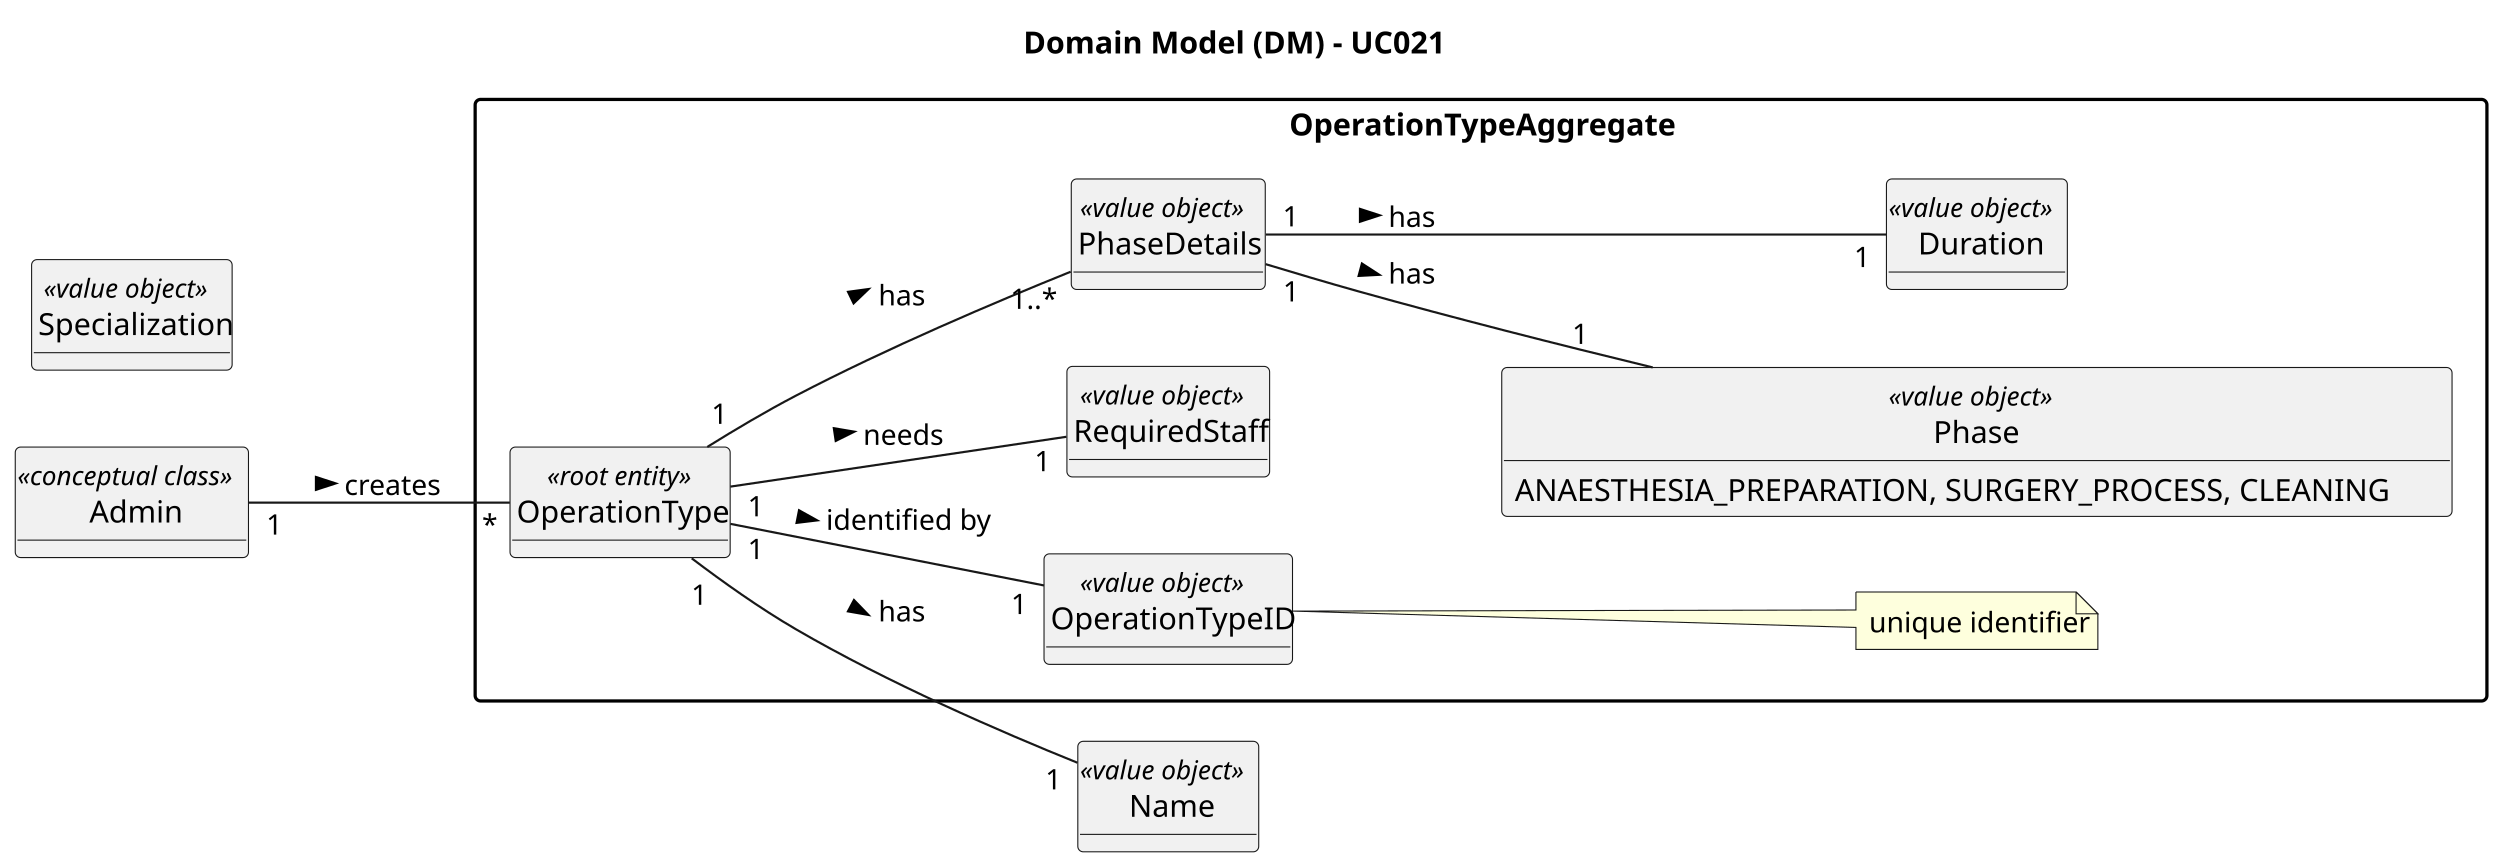
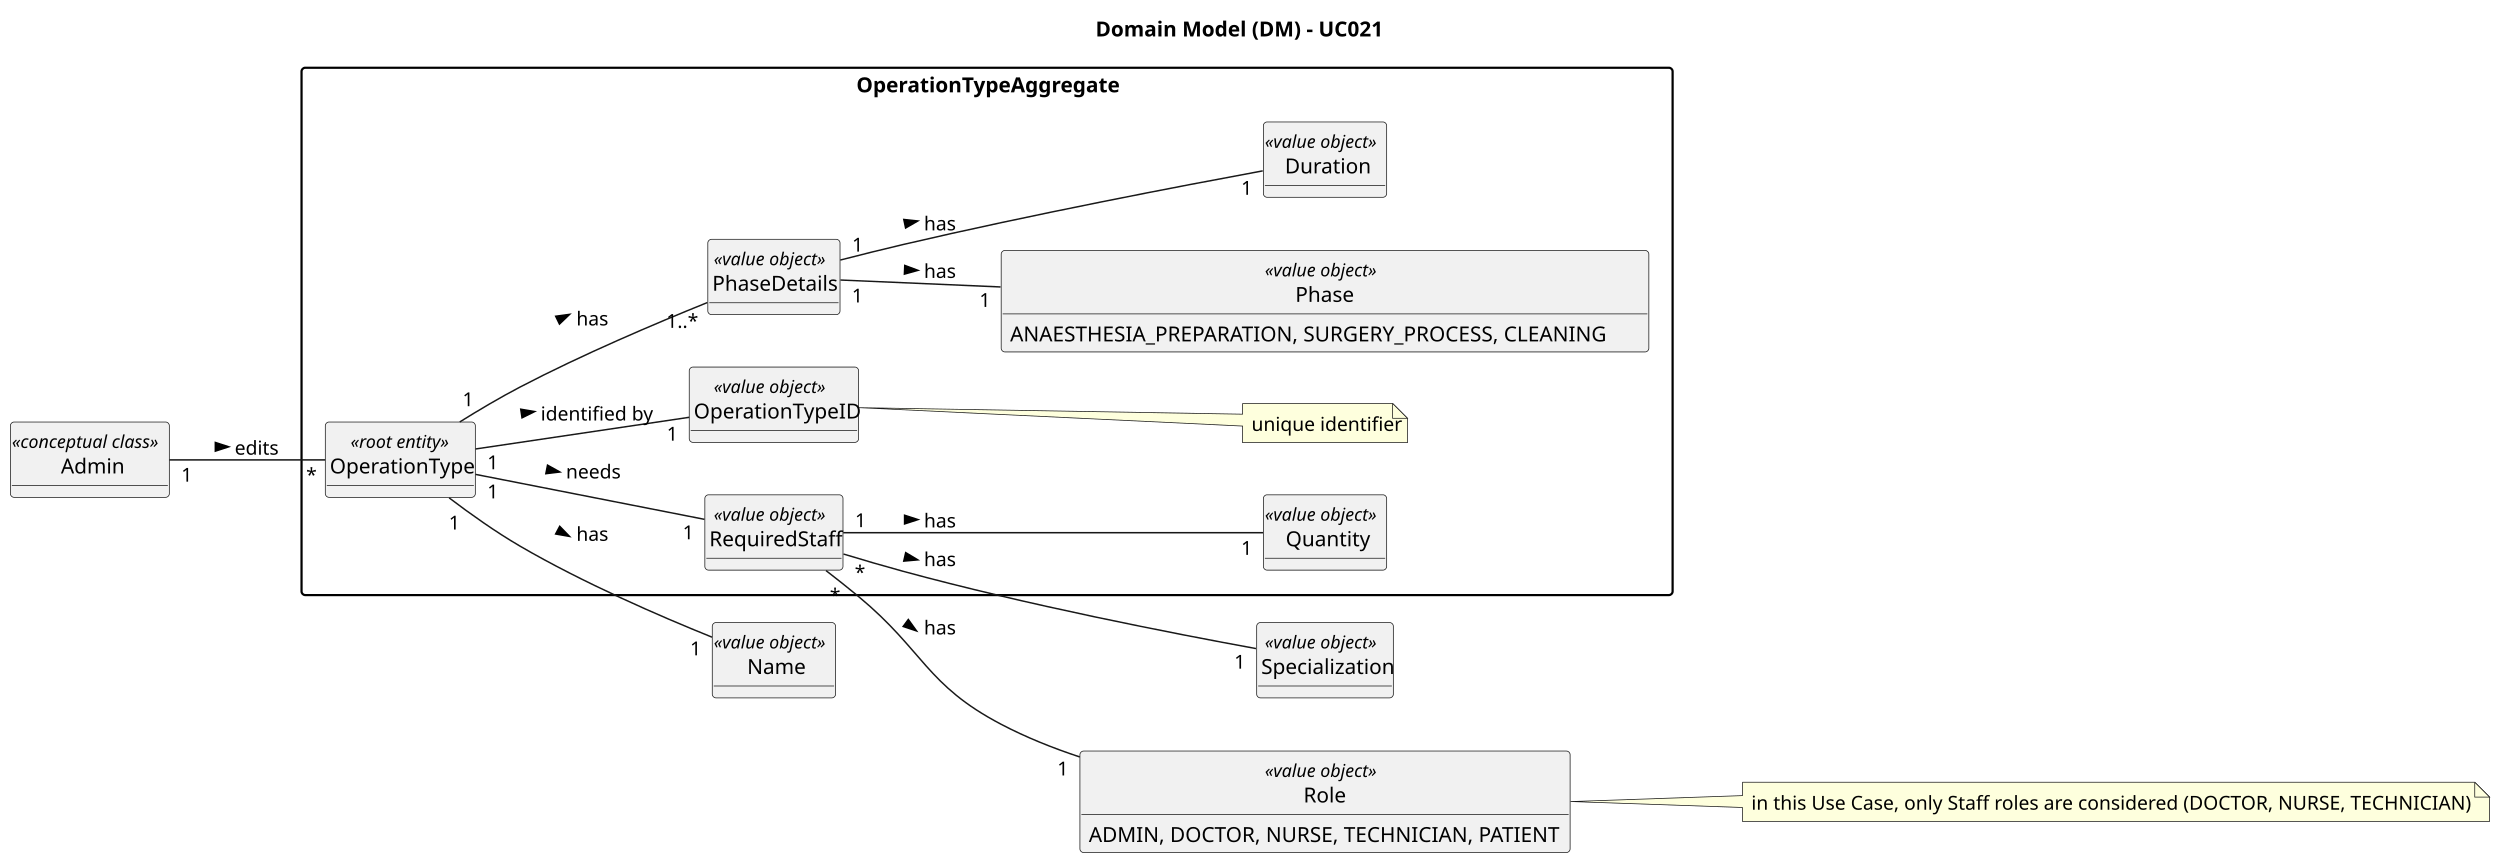
- <svg xmlns="http://www.w3.org/2000/svg" contentStyleType="text/css" height="397px" preserveAspectRatio="none" style="width:1147px;height:397px;background:#FFFFFF;" version="1.1" viewBox="0 0 1147 397" width="1147px" zoomAndPan="magnify">
+ <svg xmlns="http://www.w3.org/2000/svg" contentStyleType="text/css" height="580px" preserveAspectRatio="none" style="width:1683px;height:580px;background:#FFFFFF;" version="1.1" viewBox="0 0 1683 580" width="1683px" zoomAndPan="magnify">
  <defs />
  <g>
-     <text fill="#000000" font-family="sans-serif" font-size="14" font-weight="bold" lengthAdjust="spacing" textLength="194" x="469.5" y="24.533">Domain Model (DM) - UC021</text>
+     <text fill="#000000" font-family="sans-serif" font-size="14" font-weight="bold" lengthAdjust="spacing" textLength="194" x="737.5" y="24.533">Domain Model (DM) - UC021</text>
    <g id="cluster_OperationTypeAggregate">
-       <rect fill="none" height="276" rx="2.5" ry="2.5" style="stroke:#000000;stroke-width:1.5;" width="923" x="218" y="45.609" />
-       <text fill="#000000" font-family="sans-serif" font-size="14" font-weight="bold" lengthAdjust="spacing" textLength="176" x="591.5" y="62.143">OperationTypeAggregate</text>
+       <rect fill="none" height="355" rx="2.5" ry="2.5" style="stroke:#000000;stroke-width:1.5;" width="923" x="203" y="45.609" />
+       <text fill="#000000" font-family="sans-serif" font-size="14" font-weight="bold" lengthAdjust="spacing" textLength="176" x="576.5" y="62.143">OperationTypeAggregate</text>
    </g>
    <g id="elem_OperationType">
-       <rect codeLine="16" fill="#F1F1F1" height="50.703" id="OperationType" rx="2.5" ry="2.5" style="stroke:#181818;stroke-width:0.5;" width="101" x="234" y="205.109" />
-       <text fill="#000000" font-family="sans-serif" font-size="12" font-style="italic" lengthAdjust="spacing" textLength="67" x="251" y="222.566">«root entity»</text>
-       <text fill="#000000" font-family="sans-serif" font-size="14" lengthAdjust="spacing" textLength="95" x="237" y="239.736">OperationType</text>
-       <line style="stroke:#181818;stroke-width:0.5;" x1="235" x2="334" y1="247.812" y2="247.812" />
+       <rect codeLine="16" fill="#F1F1F1" height="50.703" id="OperationType" rx="2.5" ry="2.5" style="stroke:#181818;stroke-width:0.5;" width="101" x="219" y="284.109" />
+       <text fill="#000000" font-family="sans-serif" font-size="12" font-style="italic" lengthAdjust="spacing" textLength="67" x="236" y="301.566">«root entity»</text>
+       <text fill="#000000" font-family="sans-serif" font-size="14" lengthAdjust="spacing" textLength="95" x="222" y="318.736">OperationType</text>
+       <line style="stroke:#181818;stroke-width:0.5;" x1="220" x2="319" y1="326.812" y2="326.812" />
    </g>
    <g id="elem_OperationTypeID">
-       <rect codeLine="17" fill="#F1F1F1" height="50.703" id="OperationTypeID" rx="2.5" ry="2.5" style="stroke:#181818;stroke-width:0.5;" width="114" x="479" y="254.109" />
-       <text fill="#000000" font-family="sans-serif" font-size="12" font-style="italic" lengthAdjust="spacing" textLength="81" x="495.5" y="271.566">«value object»</text>
-       <text fill="#000000" font-family="sans-serif" font-size="14" lengthAdjust="spacing" textLength="108" x="482" y="288.736">OperationTypeID</text>
-       <line style="stroke:#181818;stroke-width:0.5;" x1="480" x2="592" y1="296.812" y2="296.812" />
+       <rect codeLine="17" fill="#F1F1F1" height="50.703" id="OperationTypeID" rx="2.5" ry="2.5" style="stroke:#181818;stroke-width:0.5;" width="114" x="464" y="247.109" />
+       <text fill="#000000" font-family="sans-serif" font-size="12" font-style="italic" lengthAdjust="spacing" textLength="81" x="480.5" y="264.566">«value object»</text>
+       <text fill="#000000" font-family="sans-serif" font-size="14" lengthAdjust="spacing" textLength="108" x="467" y="281.736">OperationTypeID</text>
+       <line style="stroke:#181818;stroke-width:0.5;" x1="465" x2="577" y1="289.812" y2="289.812" />
    </g>
    <g id="elem_GMN5">
-       <path d="M851.5,271.609 L851.5,279.869 L593.04,280.369 L851.5,287.869 L851.5,297.961 A0,0 0 0 0 851.5,297.961 L962.5,297.961 A0,0 0 0 0 962.5,297.961 L962.5,281.609 L952.5,271.609 L851.5,271.609 A0,0 0 0 0 851.5,271.609 " fill="#FEFFDD" style="stroke:#181818;stroke-width:0.5;" />
-       <path d="M952.5,271.609 L952.5,281.609 L962.5,281.609 L952.5,271.609 " fill="#FEFFDD" style="stroke:#181818;stroke-width:0.5;" />
-       <text fill="#000000" font-family="sans-serif" font-size="13" lengthAdjust="spacing" textLength="90" x="857.5" y="290.104">unique identifier</text>
+       <path d="M836.5,271.609 L836.5,278.829 L578.04,274.429 L836.5,286.829 L836.5,297.961 A0,0 0 0 0 836.5,297.961 L947.5,297.961 A0,0 0 0 0 947.5,297.961 L947.5,281.609 L937.5,271.609 L836.5,271.609 A0,0 0 0 0 836.5,271.609 " fill="#FEFFDD" style="stroke:#181818;stroke-width:0.5;" />
+       <path d="M937.5,271.609 L937.5,281.609 L947.5,281.609 L937.5,271.609 " fill="#FEFFDD" style="stroke:#181818;stroke-width:0.5;" />
+       <text fill="#000000" font-family="sans-serif" font-size="13" lengthAdjust="spacing" textLength="90" x="842.5" y="290.104">unique identifier</text>
    </g>
    <g id="elem_RequiredStaff">
-       <rect codeLine="19" fill="#F1F1F1" height="50.703" id="RequiredStaff" rx="2.5" ry="2.5" style="stroke:#181818;stroke-width:0.5;" width="93" x="489.5" y="168.109" />
-       <text fill="#000000" font-family="sans-serif" font-size="12" font-style="italic" lengthAdjust="spacing" textLength="81" x="495.5" y="185.566">«value object»</text>
-       <text fill="#000000" font-family="sans-serif" font-size="14" lengthAdjust="spacing" textLength="87" x="492.5" y="202.736">RequiredStaff</text>
-       <line style="stroke:#181818;stroke-width:0.5;" x1="490.5" x2="581.5" y1="210.812" y2="210.812" />
+       <rect codeLine="19" fill="#F1F1F1" height="50.703" id="RequiredStaff" rx="2.5" ry="2.5" style="stroke:#181818;stroke-width:0.5;" width="93" x="474.5" y="333.109" />
+       <text fill="#000000" font-family="sans-serif" font-size="12" font-style="italic" lengthAdjust="spacing" textLength="81" x="480.5" y="350.566">«value object»</text>
+       <text fill="#000000" font-family="sans-serif" font-size="14" lengthAdjust="spacing" textLength="87" x="477.5" y="367.736">RequiredStaff</text>
+       <line style="stroke:#181818;stroke-width:0.5;" x1="475.5" x2="566.5" y1="375.812" y2="375.812" />
+     </g>
+     <g id="elem_Quantity">
+       <rect codeLine="20" fill="#F1F1F1" height="50.703" id="Quantity" rx="2.5" ry="2.5" style="stroke:#181818;stroke-width:0.5;" width="83" x="850.5" y="333.109" />
+       <text fill="#000000" font-family="sans-serif" font-size="12" font-style="italic" lengthAdjust="spacing" textLength="81" x="851.5" y="350.566">«value object»</text>
+       <text fill="#000000" font-family="sans-serif" font-size="14" lengthAdjust="spacing" textLength="53" x="865.5" y="367.736">Quantity</text>
+       <line style="stroke:#181818;stroke-width:0.5;" x1="851.5" x2="932.5" y1="375.812" y2="375.812" />
    </g>
    <g id="elem_PhaseDetails">
-       <rect codeLine="20" fill="#F1F1F1" height="50.703" id="PhaseDetails" rx="2.5" ry="2.5" style="stroke:#181818;stroke-width:0.5;" width="89" x="491.5" y="82.109" />
-       <text fill="#000000" font-family="sans-serif" font-size="12" font-style="italic" lengthAdjust="spacing" textLength="81" x="495.5" y="99.566">«value object»</text>
-       <text fill="#000000" font-family="sans-serif" font-size="14" lengthAdjust="spacing" textLength="83" x="494.5" y="116.736">PhaseDetails</text>
-       <line style="stroke:#181818;stroke-width:0.5;" x1="492.5" x2="579.5" y1="124.812" y2="124.812" />
+       <rect codeLine="21" fill="#F1F1F1" height="50.703" id="PhaseDetails" rx="2.5" ry="2.5" style="stroke:#181818;stroke-width:0.5;" width="89" x="476.5" y="161.109" />
+       <text fill="#000000" font-family="sans-serif" font-size="12" font-style="italic" lengthAdjust="spacing" textLength="81" x="480.5" y="178.566">«value object»</text>
+       <text fill="#000000" font-family="sans-serif" font-size="14" lengthAdjust="spacing" textLength="83" x="479.5" y="195.736">PhaseDetails</text>
+       <line style="stroke:#181818;stroke-width:0.5;" x1="477.5" x2="564.5" y1="203.812" y2="203.812" />
    </g>
    <g id="elem_Phase">
-       <rect codeLine="21" fill="#F1F1F1" height="68.312" id="Phase" rx="2.5" ry="2.5" style="stroke:#181818;stroke-width:0.5;" width="436" x="689" y="168.609" />
-       <text fill="#000000" font-family="sans-serif" font-size="12" font-style="italic" lengthAdjust="spacing" textLength="81" x="866.5" y="186.066">«value object»</text>
-       <text fill="#000000" font-family="sans-serif" font-size="14" lengthAdjust="spacing" textLength="40" x="887" y="203.236">Phase</text>
-       <line style="stroke:#181818;stroke-width:0.5;" x1="690" x2="1124" y1="211.312" y2="211.312" />
-       <text fill="#000000" font-family="sans-serif" font-size="14" lengthAdjust="spacing" textLength="424" x="695" y="229.846">ANAESTHESIA_PREPARATION, SURGERY_PROCESS, CLEANING</text>
+       <rect codeLine="22" fill="#F1F1F1" height="68.312" id="Phase" rx="2.5" ry="2.5" style="stroke:#181818;stroke-width:0.5;" width="436" x="674" y="168.609" />
+       <text fill="#000000" font-family="sans-serif" font-size="12" font-style="italic" lengthAdjust="spacing" textLength="81" x="851.5" y="186.066">«value object»</text>
+       <text fill="#000000" font-family="sans-serif" font-size="14" lengthAdjust="spacing" textLength="40" x="872" y="203.236">Phase</text>
+       <line style="stroke:#181818;stroke-width:0.5;" x1="675" x2="1109" y1="211.312" y2="211.312" />
+       <text fill="#000000" font-family="sans-serif" font-size="14" lengthAdjust="spacing" textLength="424" x="680" y="229.846">ANAESTHESIA_PREPARATION, SURGERY_PROCESS, CLEANING</text>
    </g>
    <g id="elem_Duration">
-       <rect codeLine="24" fill="#F1F1F1" height="50.703" id="Duration" rx="2.5" ry="2.5" style="stroke:#181818;stroke-width:0.5;" width="83" x="865.5" y="82.109" />
-       <text fill="#000000" font-family="sans-serif" font-size="12" font-style="italic" lengthAdjust="spacing" textLength="81" x="866.5" y="99.566">«value object»</text>
-       <text fill="#000000" font-family="sans-serif" font-size="14" lengthAdjust="spacing" textLength="54" x="880" y="116.736">Duration</text>
-       <line style="stroke:#181818;stroke-width:0.5;" x1="866.5" x2="947.5" y1="124.812" y2="124.812" />
+       <rect codeLine="25" fill="#F1F1F1" height="50.703" id="Duration" rx="2.5" ry="2.5" style="stroke:#181818;stroke-width:0.5;" width="83" x="850.5" y="82.109" />
+       <text fill="#000000" font-family="sans-serif" font-size="12" font-style="italic" lengthAdjust="spacing" textLength="81" x="851.5" y="99.566">«value object»</text>
+       <text fill="#000000" font-family="sans-serif" font-size="14" lengthAdjust="spacing" textLength="54" x="865" y="116.736">Duration</text>
+       <line style="stroke:#181818;stroke-width:0.5;" x1="851.5" x2="932.5" y1="124.812" y2="124.812" />
    </g>
    <g id="elem_Admin">
-       <rect codeLine="27" fill="#F1F1F1" height="50.703" id="Admin" rx="2.5" ry="2.5" style="stroke:#181818;stroke-width:0.5;" width="107" x="7" y="205.109" />
-       <text fill="#000000" font-family="sans-serif" font-size="12" font-style="italic" lengthAdjust="spacing" textLength="105" x="8" y="222.566">«conceptual class»</text>
-       <text fill="#000000" font-family="sans-serif" font-size="14" lengthAdjust="spacing" textLength="39" x="41" y="239.736">Admin</text>
-       <line style="stroke:#181818;stroke-width:0.5;" x1="8" x2="113" y1="247.812" y2="247.812" />
+       <rect codeLine="28" fill="#F1F1F1" height="50.703" id="Admin" rx="2.5" ry="2.5" style="stroke:#181818;stroke-width:0.5;" width="107" x="7" y="284.109" />
+       <text fill="#000000" font-family="sans-serif" font-size="12" font-style="italic" lengthAdjust="spacing" textLength="105" x="8" y="301.566">«conceptual class»</text>
+       <text fill="#000000" font-family="sans-serif" font-size="14" lengthAdjust="spacing" textLength="39" x="41" y="318.736">Admin</text>
+       <line style="stroke:#181818;stroke-width:0.5;" x1="8" x2="113" y1="326.812" y2="326.812" />
    </g>
    <g id="elem_Name">
-       <rect codeLine="28" fill="#F1F1F1" height="50.703" id="Name" rx="2.5" ry="2.5" style="stroke:#181818;stroke-width:0.5;" width="83" x="494.5" y="340.109" />
-       <text fill="#000000" font-family="sans-serif" font-size="12" font-style="italic" lengthAdjust="spacing" textLength="81" x="495.5" y="357.566">«value object»</text>
-       <text fill="#000000" font-family="sans-serif" font-size="14" lengthAdjust="spacing" textLength="36" x="518" y="374.736">Name</text>
-       <line style="stroke:#181818;stroke-width:0.5;" x1="495.5" x2="576.5" y1="382.812" y2="382.812" />
+       <rect codeLine="29" fill="#F1F1F1" height="50.703" id="Name" rx="2.5" ry="2.5" style="stroke:#181818;stroke-width:0.5;" width="83" x="479.5" y="419.109" />
+       <text fill="#000000" font-family="sans-serif" font-size="12" font-style="italic" lengthAdjust="spacing" textLength="81" x="480.5" y="436.566">«value object»</text>
+       <text fill="#000000" font-family="sans-serif" font-size="14" lengthAdjust="spacing" textLength="36" x="503" y="453.736">Name</text>
+       <line style="stroke:#181818;stroke-width:0.5;" x1="480.5" x2="561.5" y1="461.812" y2="461.812" />
    </g>
    <g id="elem_Specialization">
-       <rect codeLine="29" fill="#F1F1F1" height="50.703" id="Specialization" rx="2.5" ry="2.5" style="stroke:#181818;stroke-width:0.5;" width="92" x="14.5" y="119.109" />
-       <text fill="#000000" font-family="sans-serif" font-size="12" font-style="italic" lengthAdjust="spacing" textLength="81" x="20" y="136.566">«value object»</text>
-       <text fill="#000000" font-family="sans-serif" font-size="14" lengthAdjust="spacing" textLength="86" x="17.5" y="153.736">Specialization</text>
-       <line style="stroke:#181818;stroke-width:0.5;" x1="15.5" x2="105.5" y1="161.812" y2="161.812" />
+       <rect codeLine="30" fill="#F1F1F1" height="50.703" id="Specialization" rx="2.5" ry="2.5" style="stroke:#181818;stroke-width:0.5;" width="92" x="846" y="419.109" />
+       <text fill="#000000" font-family="sans-serif" font-size="12" font-style="italic" lengthAdjust="spacing" textLength="81" x="851.5" y="436.566">«value object»</text>
+       <text fill="#000000" font-family="sans-serif" font-size="14" lengthAdjust="spacing" textLength="86" x="849" y="453.736">Specialization</text>
+       <line style="stroke:#181818;stroke-width:0.5;" x1="847" x2="937" y1="461.812" y2="461.812" />
+     </g>
+     <g id="elem_Role">
+       <rect codeLine="31" fill="#F1F1F1" height="68.312" id="Role" rx="2.5" ry="2.5" style="stroke:#181818;stroke-width:0.5;" width="330" x="727" y="505.609" />
+       <text fill="#000000" font-family="sans-serif" font-size="12" font-style="italic" lengthAdjust="spacing" textLength="81" x="851.5" y="523.066">«value object»</text>
+       <text fill="#000000" font-family="sans-serif" font-size="14" lengthAdjust="spacing" textLength="29" x="877.5" y="540.236">Role</text>
+       <line style="stroke:#181818;stroke-width:0.5;" x1="728" x2="1056" y1="548.312" y2="548.312" />
+       <text fill="#000000" font-family="sans-serif" font-size="14" lengthAdjust="spacing" textLength="318" x="733" y="566.846">ADMIN, DOCTOR, NURSE, TECHNICIAN, PATIENT</text>
+     </g>
+     <g id="elem_GMN17">
+       <path d="M1173,526.609 L1173,535.609 L1057.22,539.609 L1173,543.609 L1173,552.961 A0,0 0 0 0 1173,552.961 L1676,552.961 A0,0 0 0 0 1676,552.961 L1676,536.609 L1666,526.609 L1173,526.609 A0,0 0 0 0 1173,526.609 " fill="#FEFFDD" style="stroke:#181818;stroke-width:0.5;" />
+       <path d="M1666,526.609 L1666,536.609 L1676,536.609 L1666,526.609 " fill="#FEFFDD" style="stroke:#181818;stroke-width:0.5;" />
+       <text fill="#000000" font-family="sans-serif" font-size="13" lengthAdjust="spacing" textLength="482" x="1179" y="545.105">in this Use Case, only Staff roles are considered (DOCTOR, NURSE, TECHNICIAN)</text>
    </g>
    <g id="link_Admin_OperationType">
-       <path codeLine="31" d="M114.11,230.609 C150.4,230.609 198.32,230.609 233.93,230.609 " fill="none" id="Admin-OperationType" style="stroke:#181818;stroke-width:1.0;" />
-       <polygon fill="#000000" points="154,221.785,144.955,218.846,144.955,224.724,154,221.785" style="stroke:#000000;stroke-width:1.0;" />
-       <text fill="#000000" font-family="sans-serif" font-size="13" lengthAdjust="spacing" textLength="43" x="158" y="227.105">creates</text>
-       <text fill="#000000" font-family="sans-serif" font-size="13" lengthAdjust="spacing" textLength="7" x="122.141" y="245.275">1</text>
-       <text fill="#000000" font-family="sans-serif" font-size="13" lengthAdjust="spacing" textLength="5" x="221.135" y="245.327">*</text>
+       <path codeLine="36" d="M114,309.609 C146.22,309.609 187.23,309.609 218.9,309.609 " fill="none" id="Admin-OperationType" style="stroke:#181818;stroke-width:1.0;" />
+       <polygon fill="#000000" points="154,300.785,144.955,297.846,144.955,303.724,154,300.785" style="stroke:#000000;stroke-width:1.0;" />
+       <text fill="#000000" font-family="sans-serif" font-size="13" lengthAdjust="spacing" textLength="28" x="158" y="306.104">edits</text>
+       <text fill="#000000" font-family="sans-serif" font-size="13" lengthAdjust="spacing" textLength="7" x="122.016" y="324.275">1</text>
+       <text fill="#000000" font-family="sans-serif" font-size="13" lengthAdjust="spacing" textLength="5" x="206.101" y="324.327">*</text>
    </g>
    <g id="link_OperationType_OperationTypeID">
-       <path codeLine="33" d="M335.09,240.349 C376.59,248.499 435.77,260.119 478.98,268.609 " fill="none" id="OperationType-OperationTypeID" style="stroke:#181818;stroke-width:1.0;" />
-       <polygon fill="#000000" points="374.906,238.749,366.597,234.122,365.464,239.889,374.906,238.749" style="stroke:#000000;stroke-width:1.0;" />
-       <text fill="#000000" font-family="sans-serif" font-size="13" lengthAdjust="spacing" textLength="69" x="379" y="243.105">identified by</text>
-       <text fill="#000000" font-family="sans-serif" font-size="13" lengthAdjust="spacing" textLength="7" x="343.034" y="256.498">1</text>
-       <text fill="#000000" font-family="sans-serif" font-size="13" lengthAdjust="spacing" textLength="7" x="463.848" y="281.745">1</text>
+       <path codeLine="38" d="M320.09,302.259 C361.59,296.099 420.77,287.319 463.98,280.919 " fill="none" id="OperationType-OperationTypeID" style="stroke:#181818;stroke-width:1.0;" />
+       <polygon fill="#000000" points="359.946,277.052,350.567,275.471,351.43,281.286,359.946,277.052" style="stroke:#000000;stroke-width:1.0;" />
+       <text fill="#000000" font-family="sans-serif" font-size="13" lengthAdjust="spacing" textLength="69" x="364" y="283.104">identified by</text>
+       <text fill="#000000" font-family="sans-serif" font-size="13" lengthAdjust="spacing" textLength="7" x="328.034" y="315.898">1</text>
+       <text fill="#000000" font-family="sans-serif" font-size="13" lengthAdjust="spacing" textLength="7" x="448.848" y="296.65">1</text>
    </g>
    <g id="link_OperationType_Name">
-       <path codeLine="34" d="M317.35,256.159 C331.49,266.889 348.62,279.059 365,288.609 C407.41,313.329 459.16,335.759 494.34,349.949 " fill="none" id="OperationType-Name" style="stroke:#181818;stroke-width:1.0;" />
-       <polygon fill="#000000" points="398.418,282.126,391.802,275.294,389.05,280.488,398.418,282.126" style="stroke:#000000;stroke-width:1.0;" />
-       <text fill="#000000" font-family="sans-serif" font-size="13" lengthAdjust="spacing" textLength="21" x="403" y="285.104">has</text>
-       <text fill="#000000" font-family="sans-serif" font-size="13" lengthAdjust="spacing" textLength="7" x="317.137" y="277.488">1</text>
-       <text fill="#000000" font-family="sans-serif" font-size="13" lengthAdjust="spacing" textLength="7" x="479.578" y="362.184">1</text>
+       <path codeLine="39" d="M302.35,335.159 C316.49,345.889 333.62,358.059 350,367.609 C392.41,392.329 444.16,414.759 479.34,428.949 " fill="none" id="OperationType-Name" style="stroke:#181818;stroke-width:1.0;" />
+       <polygon fill="#000000" points="383.418,361.126,376.802,354.294,374.05,359.488,383.418,361.126" style="stroke:#000000;stroke-width:1.0;" />
+       <text fill="#000000" font-family="sans-serif" font-size="13" lengthAdjust="spacing" textLength="21" x="388" y="364.104">has</text>
+       <text fill="#000000" font-family="sans-serif" font-size="13" lengthAdjust="spacing" textLength="7" x="302.137" y="356.488">1</text>
+       <text fill="#000000" font-family="sans-serif" font-size="13" lengthAdjust="spacing" textLength="7" x="464.578" y="441.184">1</text>
    </g>
    <g id="link_OperationType_RequiredStaff">
-       <path codeLine="35" d="M335.09,223.259 C380,216.599 445.62,206.859 489.29,200.389 " fill="none" id="OperationType-RequiredStaff" style="stroke:#181818;stroke-width:1.0;" />
-       <polygon fill="#000000" points="391.946,198.052,382.567,196.471,383.43,202.286,391.946,198.052" style="stroke:#000000;stroke-width:1.0;" />
-       <text fill="#000000" font-family="sans-serif" font-size="13" lengthAdjust="spacing" textLength="35" x="396" y="204.105">needs</text>
-       <text fill="#000000" font-family="sans-serif" font-size="13" lengthAdjust="spacing" textLength="7" x="343.034" y="236.898">1</text>
-       <text fill="#000000" font-family="sans-serif" font-size="13" lengthAdjust="spacing" textLength="7" x="474.602" y="216.197">1</text>
+       <path codeLine="40" d="M320.09,319.349 C365,328.169 430.62,341.059 474.29,349.629 " fill="none" id="OperationType-RequiredStaff" style="stroke:#181818;stroke-width:1.0;" />
+       <polygon fill="#000000" points="376.906,317.749,368.597,313.122,367.464,318.89,376.906,317.749" style="stroke:#000000;stroke-width:1.0;" />
+       <text fill="#000000" font-family="sans-serif" font-size="13" lengthAdjust="spacing" textLength="35" x="381" y="322.104">needs</text>
+       <text fill="#000000" font-family="sans-serif" font-size="13" lengthAdjust="spacing" textLength="7" x="328.034" y="335.498">1</text>
+       <text fill="#000000" font-family="sans-serif" font-size="13" lengthAdjust="spacing" textLength="7" x="459.602" y="363.024">1</text>
    </g>
    <g id="link_OperationType_PhaseDetails">
-       <path codeLine="36" d="M324.49,205.059 C337.19,197.149 351.49,188.669 365,181.609 C406.8,159.769 456.43,138.699 491.24,124.659 " fill="none" id="OperationType-PhaseDetails" style="stroke:#181818;stroke-width:1.0;" />
-       <polygon fill="#000000" points="398.504,132.614,389.08,133.895,391.633,139.189,398.504,132.614" style="stroke:#000000;stroke-width:1.0;" />
-       <text fill="#000000" font-family="sans-serif" font-size="13" lengthAdjust="spacing" textLength="21" x="403" y="140.105">has</text>
-       <text fill="#000000" font-family="sans-serif" font-size="13" lengthAdjust="spacing" textLength="7" x="326.384" y="194.456">1</text>
-       <text fill="#000000" font-family="sans-serif" font-size="13" lengthAdjust="spacing" textLength="20" x="463.539" y="141.723">1..*</text>
+       <path codeLine="41" d="M309.49,284.059 C322.19,276.149 336.49,267.669 350,260.609 C391.8,238.769 441.43,217.699 476.24,203.659 " fill="none" id="OperationType-PhaseDetails" style="stroke:#181818;stroke-width:1.0;" />
+       <polygon fill="#000000" points="383.504,211.614,374.08,212.895,376.633,218.189,383.504,211.614" style="stroke:#000000;stroke-width:1.0;" />
+       <text fill="#000000" font-family="sans-serif" font-size="13" lengthAdjust="spacing" textLength="21" x="388" y="219.105">has</text>
+       <text fill="#000000" font-family="sans-serif" font-size="13" lengthAdjust="spacing" textLength="7" x="311.384" y="273.456">1</text>
+       <text fill="#000000" font-family="sans-serif" font-size="13" lengthAdjust="spacing" textLength="20" x="448.539" y="220.723">1..*</text>
+     </g>
+     <g id="link_RequiredStaff_Role">
+       <path codeLine="42" d="M556.08,384.129 C563.4,389.779 571.02,395.819 578,401.609 C622.08,438.189 623.27,461.009 674,487.609 C690.56,496.289 708.58,503.539 726.93,509.599 " fill="none" id="RequiredStaff-Role" style="stroke:#181818;stroke-width:1.0;" />
+       <polygon fill="#000000" points="617.03,424.745,611.479,417.022,608,421.76,617.03,424.745" style="stroke:#000000;stroke-width:1.0;" />
+       <text fill="#000000" font-family="sans-serif" font-size="13" lengthAdjust="spacing" textLength="21" x="622" y="427.104">has</text>
+       <text fill="#000000" font-family="sans-serif" font-size="13" lengthAdjust="spacing" textLength="5" x="558.614" y="405.451">*</text>
+       <text fill="#000000" font-family="sans-serif" font-size="13" lengthAdjust="spacing" textLength="7" x="711.765" y="522.029">1</text>
+     </g>
+     <g id="link_RequiredStaff_Specialization">
+       <path codeLine="43" d="M567.83,372.979 C580.78,376.899 594.91,381.049 608,384.609 C690.87,407.159 789.3,426.359 845.53,436.619 " fill="none" id="RequiredStaff-Specialization" style="stroke:#181818;stroke-width:1.0;" />
+       <polygon fill="#000000" points="617.874,376.902,609.714,372.017,608.401,377.746,617.874,376.902" style="stroke:#000000;stroke-width:1.0;" />
+       <text fill="#000000" font-family="sans-serif" font-size="13" lengthAdjust="spacing" textLength="21" x="622" y="381.104">has</text>
+       <text fill="#000000" font-family="sans-serif" font-size="13" lengthAdjust="spacing" textLength="5" x="575.384" y="389.95">*</text>
+       <text fill="#000000" font-family="sans-serif" font-size="13" lengthAdjust="spacing" textLength="7" x="830.878" y="450.166">1</text>
+     </g>
+     <g id="link_RequiredStaff_Quantity">
+       <path codeLine="44" d="M567.62,358.609 C640.22,358.609 780.91,358.609 850.29,358.609 " fill="none" id="RequiredStaff-Quantity" style="stroke:#181818;stroke-width:1.0;" />
+       <polygon fill="#000000" points="618,349.785,608.955,346.846,608.955,352.724,618,349.785" style="stroke:#000000;stroke-width:1.0;" />
+       <text fill="#000000" font-family="sans-serif" font-size="13" lengthAdjust="spacing" textLength="21" x="622" y="355.104">has</text>
+       <text fill="#000000" font-family="sans-serif" font-size="13" lengthAdjust="spacing" textLength="7" x="575.608" y="354.881">1</text>
+       <text fill="#000000" font-family="sans-serif" font-size="13" lengthAdjust="spacing" textLength="7" x="835.519" y="373.535">1</text>
    </g>
    <g id="link_PhaseDetails_Phase">
-       <path codeLine="37" d="M580.65,121.189 C594.19,125.299 609.18,129.739 623,133.609 C666.71,145.839 714.55,157.979 758.26,168.579 " fill="none" id="PhaseDetails-Phase" style="stroke:#181818;stroke-width:1.0;" />
-       <polygon fill="#000000" points="632.831,126.074,624.849,120.903,623.334,126.582,632.831,126.074" style="stroke:#000000;stroke-width:1.0;" />
-       <text fill="#000000" font-family="sans-serif" font-size="13" lengthAdjust="spacing" textLength="21" x="637" y="130.105">has</text>
-       <text fill="#000000" font-family="sans-serif" font-size="13" lengthAdjust="spacing" textLength="7" x="588.625" y="138.312">1</text>
-       <text fill="#000000" font-family="sans-serif" font-size="13" lengthAdjust="spacing" textLength="7" x="721.288" y="157.804">1</text>
+       <path codeLine="45" d="M565.78,188.509 C593.84,189.729 632.6,191.409 673.6,193.179 " fill="none" id="PhaseDetails-Phase" style="stroke:#181818;stroke-width:1.0;" />
+       <polygon fill="#000000" points="617.995,182.001,609.086,178.674,608.832,184.546,617.995,182.001" style="stroke:#000000;stroke-width:1.0;" />
+       <text fill="#000000" font-family="sans-serif" font-size="13" lengthAdjust="spacing" textLength="21" x="622" y="187.105">has</text>
+       <text fill="#000000" font-family="sans-serif" font-size="13" lengthAdjust="spacing" textLength="7" x="573.475" y="203.634">1</text>
+       <text fill="#000000" font-family="sans-serif" font-size="13" lengthAdjust="spacing" textLength="7" x="659.319" y="206.628">1</text>
    </g>
    <g id="link_PhaseDetails_Duration">
-       <path codeLine="38" d="M580.78,107.609 C652.85,107.609 795.44,107.609 865.38,107.609 " fill="none" id="PhaseDetails-Duration" style="stroke:#181818;stroke-width:1.0;" />
-       <polygon fill="#000000" points="633,98.785,623.955,95.846,623.955,101.724,633,98.785" style="stroke:#000000;stroke-width:1.0;" />
-       <text fill="#000000" font-family="sans-serif" font-size="13" lengthAdjust="spacing" textLength="21" x="637" y="104.105">has</text>
-       <text fill="#000000" font-family="sans-serif" font-size="13" lengthAdjust="spacing" textLength="7" x="588.475" y="103.881">1</text>
-       <text fill="#000000" font-family="sans-serif" font-size="13" lengthAdjust="spacing" textLength="7" x="850.625" y="122.535">1</text>
+       <path codeLine="46" d="M565.66,175.069 C579.2,171.589 594.19,167.839 608,164.609 C693.65,144.579 794.87,125.219 850.06,115.029 " fill="none" id="PhaseDetails-Duration" style="stroke:#181818;stroke-width:1.0;" />
+       <polygon fill="#000000" points="617.892,148.752,608.435,147.745,609.649,153.496,617.892,148.752" style="stroke:#000000;stroke-width:1.0;" />
+       <text fill="#000000" font-family="sans-serif" font-size="13" lengthAdjust="spacing" textLength="21" x="622" y="155.105">has</text>
+       <text fill="#000000" font-family="sans-serif" font-size="13" lengthAdjust="spacing" textLength="7" x="573.636" y="169.382">1</text>
+       <text fill="#000000" font-family="sans-serif" font-size="13" lengthAdjust="spacing" textLength="7" x="835.534" y="131.132">1</text>
    </g>
  </g>
</svg>
